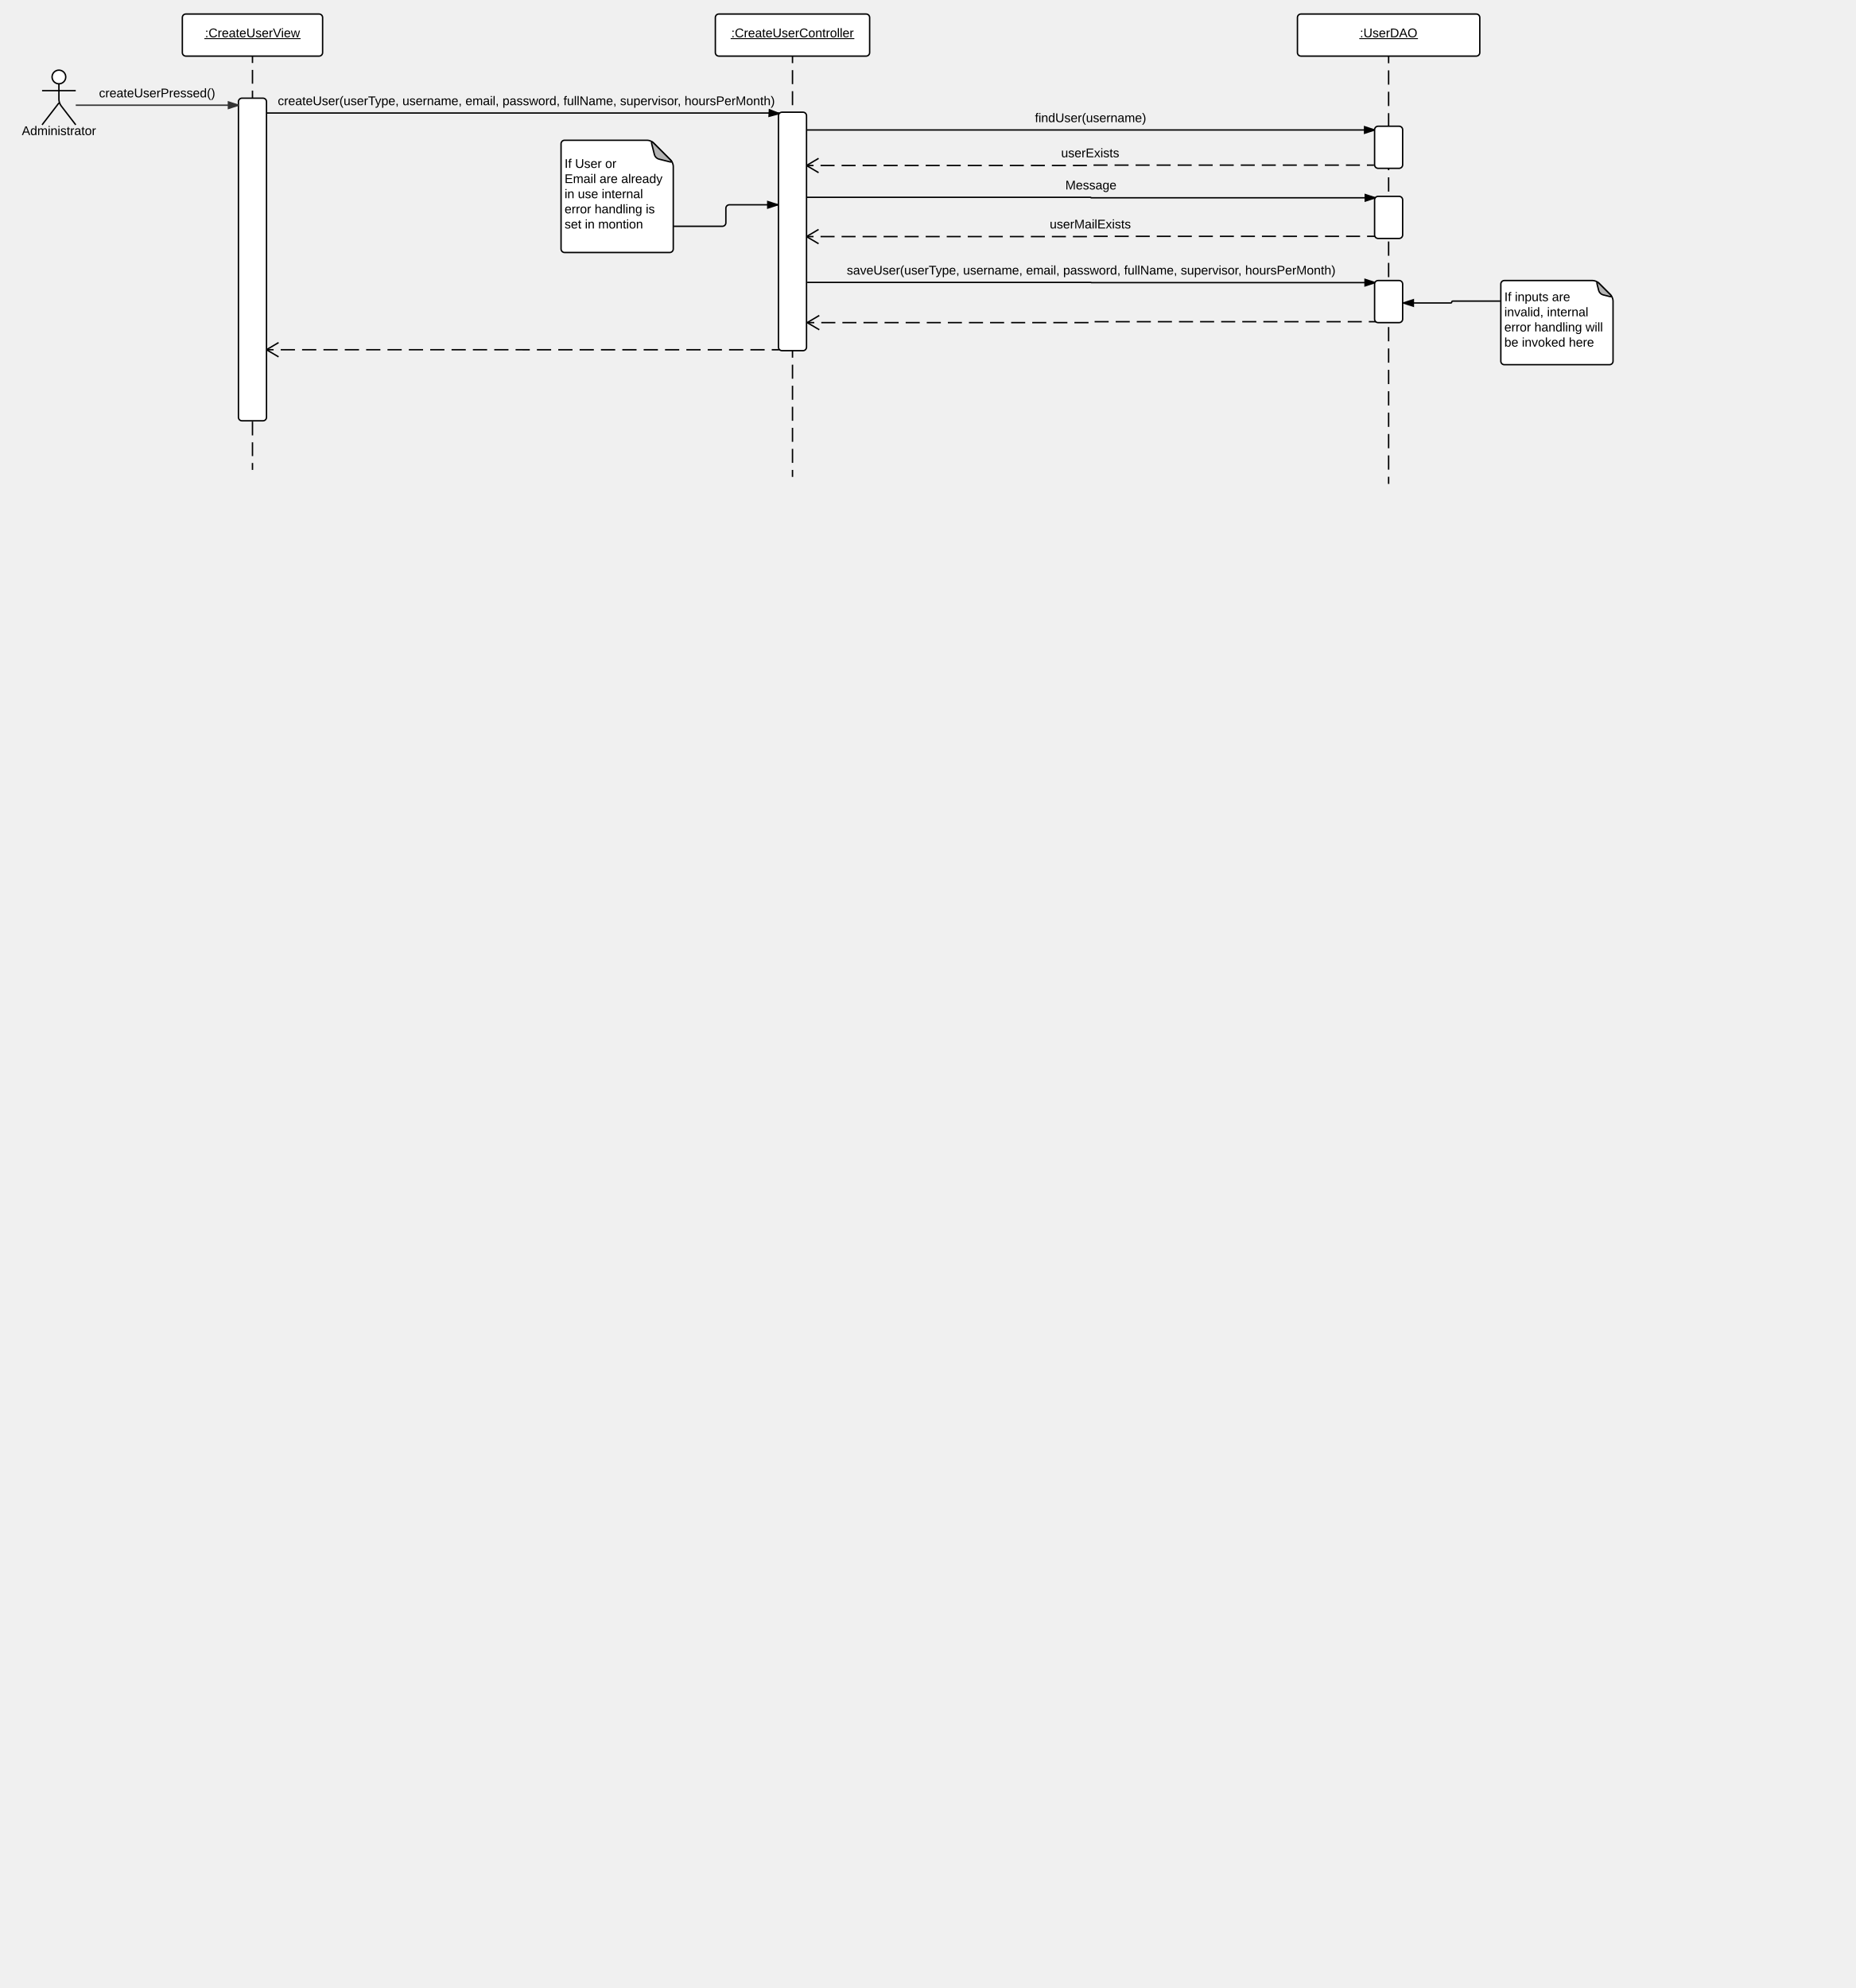
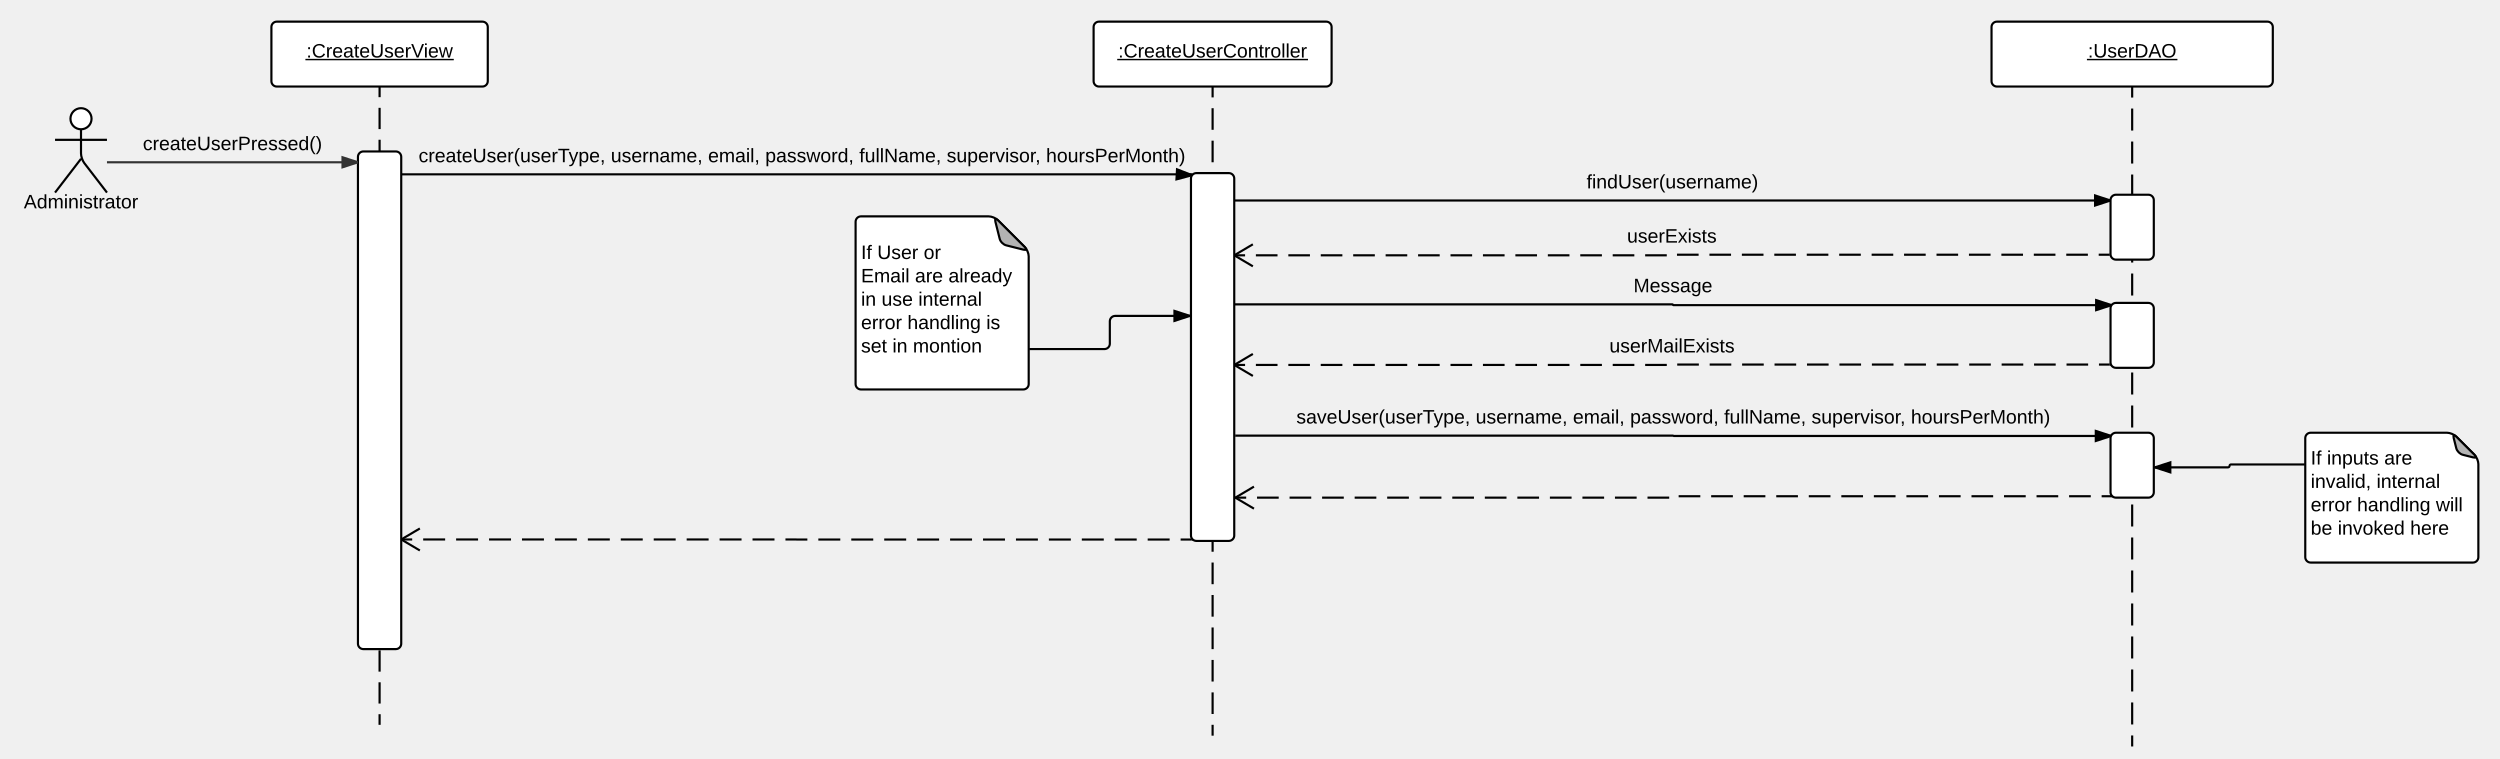
- <svg xmlns="http://www.w3.org/2000/svg" xmlns:xlink="http://www.w3.org/1999/xlink" width="2646.4" height="2834.65">
-   <g transform="translate(0 0)">
+ <svg xmlns="http://www.w3.org/2000/svg" xmlns:xlink="http://www.w3.org/1999/xlink" width="2310.88" height="701">
+   <g transform="translate(-9.125 0)">
    <path d="M1980 80v610" fill="none" />
    <path d="M1980 80v10.17m0 10.16v20.34m0 10.16v20.34m0 10.16v20.34m0 10.16v20.34m0 10.16v20.34m0 10.16v20.34m0 10.16v20.34m0 10.16v20.34m0 10.16v20.34m0 10.16v20.34m0 10.16v20.34m0 10.16v20.34m0 10.16v20.34m0 10.16v20.34m0 10.16v20.34m0 10.16v20.34m0 10.16v20.34m0 10.16v20.34m0 10.16v20.34m0 10.16V690" stroke="#000" stroke-width="2" fill="none" />
    <path d="M260 25c0-2.76 2.24-5 5-5h190c2.76 0 5 2.24 5 5v50c0 2.76-2.24 5-5 5H265c-2.76 0-5-2.24-5-5z" stroke="#000" stroke-width="2" fill="#fff" />
    <use xlink:href="#a" transform="matrix(1,0,0,1,260,20) translate(32.33 33.15)" />
    <path d="M93.75 109.75c0 5.38-4.37 9.75-9.75 9.75s-9.75-4.37-9.75-9.75S78.62 100 84 100s9.75 4.37 9.75 9.75z" stroke="#000" stroke-width="2" fill="#fff" />
    <path d="M60 105c0-2.76 2.24-5 5-5h38c2.76 0 5 2.24 5 5v68c0 2.76-2.24 5-5 5H65c-2.76 0-5-2.24-5-5z" fill="none" />
    <path d="M84 119.5v22.3c0 2.76 1.36 6.77 3.05 8.96L108 178m-24-31.2L60 178m0-48.75h48" stroke="#000" stroke-width="2" fill="none" />
    <use xlink:href="#b" transform="matrix(1,0,0,1,-20,178) translate(51.125 14.6)" />
    <path d="M360 80v590" fill="none" />
    <path d="M360 80v9.83m0 9.84v19.66m0 9.84v19.66m0 9.84v19.66m0 9.84v19.66m0 9.84v19.66m0 9.84v19.66m0 9.84v19.66m0 9.84v19.66m0 9.84v19.66m0 9.84v19.66m0 9.84v19.66m0 9.84v19.66m0 9.84v19.66m0 9.84v19.66m0 9.84v19.66m0 9.84v19.66m0 9.84v19.66m0 9.84v19.66m0 9.84v19.66m0 9.84V670" stroke="#000" stroke-width="2" fill="none" />
    <path d="M340 145c0-2.76 2.24-5 5-5h30c2.76 0 5 2.24 5 5v450c0 2.76-2.24 5-5 5h-30c-2.76 0-5-2.24-5-5zM1850 25c0-2.76 2.24-5 5-5h250c2.76 0 5 2.24 5 5v50c0 2.76-2.24 5-5 5h-250c-2.76 0-5-2.24-5-5z" stroke="#000" stroke-width="2" fill="#fff" />
    <use xlink:href="#c" transform="matrix(1,0,0,1,1850,20) translate(89.08 33.15)" />
    <path d="M108 150h232" stroke="#333" stroke-width="2" fill="none" />
    <path d="M340 150l-14.27 4.64v-9.28z" fill="#333" />
    <path d="M340 148.95v2.1L324.73 156v-12zm-13.27 4.3l10.03-3.25-10.03-3.26z" fill="#333" />
    <use xlink:href="#d" transform="matrix(1,0,0,1,141.15,124.4) translate(0 14.4)" />
    <path d="M1020 25c0-2.76 2.24-5 5-5h210c2.76 0 5 2.24 5 5v50c0 2.76-2.24 5-5 5h-210c-2.76 0-5-2.24-5-5z" stroke="#000" stroke-width="2" fill="#fff" />
    <use xlink:href="#e" transform="matrix(1,0,0,1,1020,20) translate(22.73 33.15)" />
    <path d="M1130 80v600" fill="none" />
    <path d="M1130 80v10m0 10v20m0 10v20m0 10v20m0 10v20m0 10v20m0 10v20m0 10v20m0 10v20m0 10v20m0 10v20m0 10v20m0 10v20m0 10v20m0 10v20m0 10v20m0 10v20m0 10v20m0 10v20m0 10v20m0 10v10M380 161.15h730.7c.2 0 .4.18.4.4v.4" stroke="#000" stroke-width="2" fill="none" />
    <path d="M1111.1 161.95l-14.5 3.82.5-9.25z" />
    <path d="M1112.05 161.25l-1.1.8-.33 1.06-15.1 4 .67-12.02zm-14.4 3.2l10.2-2.68-9.82-3.82z" />
    <use xlink:href="#f" transform="matrix(1,0,0,1,396.0259,135.5459) translate(0 14.4)" />
    <use xlink:href="#g" transform="matrix(1,0,0,1,396.0259,135.5459) translate(177.7 14.4)" />
    <use xlink:href="#h" transform="matrix(1,0,0,1,396.0259,135.5459) translate(267.6 14.4)" />
    <use xlink:href="#i" transform="matrix(1,0,0,1,396.0259,135.5459) translate(320.45 14.4)" />
    <use xlink:href="#j" transform="matrix(1,0,0,1,396.0259,135.5459) translate(407.35 14.4)" />
    <use xlink:href="#k" transform="matrix(1,0,0,1,396.0259,135.5459) translate(488.15 14.4)" />
    <use xlink:href="#l" transform="matrix(1,0,0,1,396.0259,135.5459) translate(580 14.4)" />
    <path d="M1110 165c0-2.76 2.24-5 5-5h30c2.76 0 5 2.24 5 5v330c0 2.76-2.24 5-5 5h-30c-2.76 0-5-2.24-5-5z" stroke="#000" stroke-width="2" fill="#fff" />
    <path d="M1150 185.33h810" stroke="#000" stroke-width="2" fill="none" />
    <path d="M1960 185.33l-14.27 4.64v-9.27z" />
    <path d="M1960.2 184.35l-.2.65v1.38l-15.27 4.97v-12.03zm-13.47 4.24l10.03-3.27-10.03-3.26z" />
    <use xlink:href="#m" transform="matrix(1,0,0,1,1475.675,159.7333) translate(0 14.4)" />
    <path d="M1960 185c0-2.76 2.24-5 5-5h30c2.76 0 5 2.24 5 5v50c0 2.76-2.24 5-5 5h-30c-2.76 0-5-2.24-5-5z" stroke="#000" stroke-width="2" fill="#fff" />
    <path d="M1959.06 235.45H1554.8c-.15 0-.27.13-.27.28 0 .15-.12.27-.27.27H1150" fill="none" />
    <path d="M1959.06 235.45h-10m-10 0h-19.98m-10 0h-20m-9.98 0h-20m-10 0h-19.98m-10 0h-19.98m-10 0h-20m-9.98 0h-20m-10 0h-19.98m-10 0h-19.98m-10 0h-20m-9.98 0h-20m-10 0h-19.98m-10 0h-20m-9.43.55h-19.98m-10 0h-20m-9.98 0h-20m-10 0h-19.98m-10 0h-20m-9.98 0h-20m-10 0h-19.98m-10 0h-19.98m-10 0h-20m-9.98 0h-20m-10 0h-19.98m-10 0H1200m-10 0h-20m-9.98 0h-10" stroke="#000" stroke-width="2" fill="none" />
    <path d="M1960 235l.23 1.45h-1.17v-2h.94zM1167.72 226.68l-15.76 9.32 15.76 9.32-1 1.72-16.72-9.88v-2.32l16.7-9.88z" />
    <use xlink:href="#n" transform="matrix(1,0,0,1,1513.063,209.8547) translate(0 14.4)" />
    <path d="M1150 281.33h405.13c.2 0 .35.16.35.36 0 .2.16.35.36.35h405.12" stroke="#000" stroke-width="2" fill="none" />
    <path d="M1960.96 282.05l-14.26 4.63v-9.27z" />
    <path d="M1961.96 281.32l-1 .73-.38 1.17-14.88 4.84v-12.02zm-14.26 4l10.03-3.27-10.03-3.26z" />
    <use xlink:href="#o" transform="matrix(1,0,0,1,1519.032,255.7367) translate(0 14.4)" />
    <path d="M1960 285c0-2.76 2.24-5 5-5h30c2.76 0 5 2.24 5 5v50c0 2.76-2.24 5-5 5h-30c-2.76 0-5-2.24-5-5z" stroke="#000" stroke-width="2" fill="#fff" />
    <path d="M1959.3 336.98h-404.47c-.1 0-.18.08-.18.17 0 .1-.08.18-.18.18H1150" fill="none" />
    <path d="M1959.3 336.98h-10m-10 0h-19.98m-10 0h-20m-9.98 0h-20m-10 0h-19.98m-10 0h-20m-9.98 0h-20m-10 0h-19.98m-10 0h-20m-10 0h-19.98m-10 0h-20m-9.98 0h-20m-10 0h-19.98m-10 0h-20m-9.63.35h-20m-9.98 0h-20m-10 0h-19.98m-10 0h-20m-10 0h-19.98m-10 0h-20m-10 0h-19.98m-10 0h-20m-10 0h-19.98m-10 0h-20m-9.98 0h-20m-10 0H1200m-10 0h-20m-9.98 0h-10" stroke="#000" stroke-width="2" fill="none" />
    <path d="M1960.25 336.58l1.02 1.4h-1.96v-2h.86zM1167.72 328l-15.76 9.33 15.76 9.32-1 1.72-16.72-9.87v-2.33l16.7-9.88z" />
    <use xlink:href="#p" transform="matrix(1,0,0,1,1496.77,311.3771) translate(0 14.4)" />
    <path d="M800 205c0-2.76 2.24-5 5-5h118c2.76 0 6.58 1.58 8.54 3.54l24.92 24.92c1.96 1.96 3.54 5.78 3.54 8.54v118c0 2.76-2.24 5-5 5H805c-2.76 0-5-2.24-5-5z" stroke="#000" stroke-width="2" fill="#fff" />
    <path d="M929.2 204.85c-.66-2.68.38-3.27 2.34-1.3l24.92 24.9c1.96 1.97 1.37 3-1.3 2.34l-15.9-4c-2.7-.66-5.4-3.37-6.07-6.05z" stroke="#000" stroke-width="2" fill="#b3b3b3" />
    <use xlink:href="#q" transform="matrix(1,0,0,1,800,200) translate(5.01 39.4)" />
    <use xlink:href="#r" transform="matrix(1,0,0,1,800,200) translate(20.01 39.4)" />
    <use xlink:href="#s" transform="matrix(1,0,0,1,800,200) translate(62.91 39.4)" />
    <use xlink:href="#t" transform="matrix(1,0,0,1,800,200) translate(5.01 61)" />
    <use xlink:href="#u" transform="matrix(1,0,0,1,800,200) translate(54.86 61)" />
    <use xlink:href="#v" transform="matrix(1,0,0,1,800,200) translate(85.81 61)" />
    <use xlink:href="#w" transform="matrix(1,0,0,1,800,200) translate(5.01 82.6)" />
    <use xlink:href="#x" transform="matrix(1,0,0,1,800,200) translate(23.96 82.6)" />
    <use xlink:href="#y" transform="matrix(1,0,0,1,800,200) translate(57.96 82.6)" />
    <use xlink:href="#z" transform="matrix(1,0,0,1,800,200) translate(5.01 104.2)" />
    <use xlink:href="#A" transform="matrix(1,0,0,1,800,200) translate(47.86 104.2)" />
    <use xlink:href="#B" transform="matrix(1,0,0,1,800,200) translate(120.76 104.2)" />
    <use xlink:href="#C" transform="matrix(1,0,0,1,800,200) translate(5.01 125.8)" />
    <use xlink:href="#w" transform="matrix(1,0,0,1,800,200) translate(34.01 125.8)" />
    <use xlink:href="#D" transform="matrix(1,0,0,1,800,200) translate(52.96 125.8)" />
    <path d="M961 322.67h69c2.76 0 5-2.24 5-5V297c0-2.76 2.24-5 5-5h69" stroke="#000" stroke-width="2" fill="none" />
    <path d="M961 323.67h-1v-2h1zM1109 292l-14.27 4.64v-9.28z" />
    <path d="M1110 291.27v1.46l-16.27 5.28v-12zm-14.27 4l10.03-3.27-10.03-3.26z" />
    <path d="M1151 402.67h404.68c.08 0 .15.07.15.15 0 .1.07.16.16.16h404.66" stroke="#000" stroke-width="2" fill="none" />
    <path d="M1151 403.67h-1v-2h1zM1960.66 402.98l-14.27 4.63v-9.26z" />
    <path d="M1961 402.03l-.04.02-.68 2.1-14.9 4.84v-12.03zm-13.6 4.2l10.02-3.25-10.03-3.26z" />
    <g>
      <use xlink:href="#E" transform="matrix(1,0,0,1,1207.407,377.0667) translate(0 14.4)" />
      <use xlink:href="#g" transform="matrix(1,0,0,1,1207.407,377.0667) translate(165.75 14.4)" />
      <use xlink:href="#h" transform="matrix(1,0,0,1,1207.407,377.0667) translate(255.65 14.4)" />
      <use xlink:href="#i" transform="matrix(1,0,0,1,1207.407,377.0667) translate(308.5 14.4)" />
      <use xlink:href="#j" transform="matrix(1,0,0,1,1207.407,377.0667) translate(395.4 14.4)" />
      <use xlink:href="#k" transform="matrix(1,0,0,1,1207.407,377.0667) translate(476.2 14.4)" />
      <use xlink:href="#l" transform="matrix(1,0,0,1,1207.407,377.0667) translate(568.05 14.4)" />
    </g>
    <path d="M1960 405c0-2.76 2.24-5 5-5h30c2.76 0 5 2.24 5 5v50c0 2.76-2.24 5-5 5h-30c-2.76 0-5-2.24-5-5z" stroke="#000" stroke-width="2" fill="#fff" />
    <path d="M1961.8 458.7h-404.75c-.36 0-.65.28-.65.64 0 .37-.3.66-.66.66H1151" fill="none" />
    <path d="M1961.8 458.7h-10.03m-10.03 0h-20.05m-10.04 0h-20.05m-10 0h-20.07m-10.02 0h-20.04m-10.03 0h-20.05m-10.03 0h-20.05m-10.02 0h-20.06m-10.02 0h-20.05m-10.03 0h-20.05m-10.03 0H1651m-10.04 0h-20.05m-10 0h-20.07m-10.02 0h-20.04m-8.72 1.3H1532m-10.04 0h-20.05m-10.02 0h-20.05m-10.02 0h-20.05m-10.02 0h-20.05m-10.03 0h-20.05m-10.03 0h-20.05m-10.03 0h-20.06m-10.02 0h-20.06m-10.02 0h-20.05m-10.04 0h-20.05m-10.02 0h-20.05m-10.03 0h-20.05m-10.02 0H1151" stroke="#000" stroke-width="2" fill="none" />
    <path d="M1962.05 459.04l2 .65h-2.26v-1zM1168.72 450.68l-15.76 9.32 15.76 9.32-1 1.72-17.72-10.47v-1.14l17.7-10.47z" />
    <path d="M1110.58 498.72H745.32c-.02 0-.03 0-.03-.03 0-.02-.02-.03-.04-.03H380" fill="none" />
    <path d="M1110.58 498.72h-10.15m-10.15 0h-20.3m-10.14 0h-20.3m-10.14 0h-20.3m-10.15 0h-20.3m-10.14 0h-20.28m-10.15 0h-20.3m-10.14 0h-20.3m-10.15 0h-20.3m-10.14 0h-20.3m-10.14 0H796m-10.15 0h-20.3m-10.14 0h-10.08c-.02 0-.03 0-.03-.03 0-.02-.02-.03-.04-.03h-10.1m-10.14 0h-20.3m-10.14 0h-20.3m-10.14 0h-20.3m-10.15 0h-20.3m-10.15 0h-20.3m-10.14 0h-20.3m-10.14 0h-20.3m-10.14 0h-20.3m-10.14 0h-20.3m-10.15 0h-20.3m-10.14 0h-20.3m-10.15 0H380" stroke="#000" stroke-width="2" fill="none" />
    <path d="M1112.05 499.04l1.53.5v.18h-3v-2h.5zM397.72 489.35l-15.76 9.32 15.76 9.32-1 1.7-16.72-9.87v-2.33l16.7-9.87z" />
    <path d="M2140 405c0-2.76 2.24-5 5-5h126c2.76 0 6.58 1.58 8.54 3.54l16.92 16.92c1.96 1.96 3.54 5.78 3.54 8.54v86c0 2.76-2.24 5-5 5h-150c-2.76 0-5-2.24-5-5z" stroke="#000" stroke-width="2" fill="#fff" />
    <path d="M2277.2 404.85c-.66-2.68.38-3.27 2.34-1.3l16.92 16.9c1.96 1.97 1.37 3-1.3 2.34l-9.5-2.4c-2.7-.66-5.4-3.37-6.07-6.05z" stroke="#000" stroke-width="2" fill="#b3b3b3" />
    <g>
      <use xlink:href="#q" transform="matrix(1,0,0,1,2140,400) translate(5.01 29.4)" />
      <use xlink:href="#F" transform="matrix(1,0,0,1,2140,400) translate(20.01 29.4)" />
      <use xlink:href="#G" transform="matrix(1,0,0,1,2140,400) translate(72.96 29.4)" />
      <use xlink:href="#H" transform="matrix(1,0,0,1,2140,400) translate(5.01 51)" />
      <use xlink:href="#y" transform="matrix(1,0,0,1,2140,400) translate(65.86 51)" />
      <use xlink:href="#z" transform="matrix(1,0,0,1,2140,400) translate(5.01 72.6)" />
      <use xlink:href="#A" transform="matrix(1,0,0,1,2140,400) translate(47.86 72.6)" />
      <use xlink:href="#I" transform="matrix(1,0,0,1,2140,400) translate(120.76 72.6)" />
      <use xlink:href="#J" transform="matrix(1,0,0,1,2140,400) translate(5.01 94.2)" />
      <use xlink:href="#K" transform="matrix(1,0,0,1,2140,400) translate(30.01 94.2)" />
      <use xlink:href="#L" transform="matrix(1,0,0,1,2140,400) translate(96.96 94.2)" />
    </g>
    <path d="M2139 429.33h-67.67c-.73 0-1.33.6-1.33 1.34 0 .73-.6 1.33-1.33 1.33H2001" stroke="#000" stroke-width="2" fill="none" />
    <path d="M2140 430.33h-1v-2h1zM2015.27 436.64L2001 432l14.27-4.64z" />
    <path d="M2016.27 438l-16.27-5.27v-1.46l16.27-5.28zm-12.03-6l10.03 3.26v-6.52z" />
    <defs>
      <path d="M33-154v-36h34v36H33zM33 0v-36h34V0H33" id="M" />
      <path d="M212-179c-10-28-35-45-73-45-59 0-87 40-87 99 0 60 29 101 89 101 43 0 62-24 78-52l27 14C228-24 195 4 139 4 59 4 22-46 18-125c-6-104 99-153 187-111 19 9 31 26 39 46" id="N" />
      <path d="M114-163C36-179 61-72 57 0H25l-1-190h30c1 12-1 29 2 39 6-27 23-49 58-41v29" id="O" />
      <path d="M100-194c63 0 86 42 84 106H49c0 40 14 67 53 68 26 1 43-12 49-29l28 8c-11 28-37 45-77 45C44 4 14-33 15-96c1-61 26-98 85-98zm52 81c6-60-76-77-97-28-3 7-6 17-6 28h103" id="P" />
      <path d="M141-36C126-15 110 5 73 4 37 3 15-17 15-53c-1-64 63-63 125-63 3-35-9-54-41-54-24 1-41 7-42 31l-33-3c5-37 33-52 76-52 45 0 72 20 72 64v82c-1 20 7 32 28 27v20c-31 9-61-2-59-35zM48-53c0 20 12 33 32 33 41-3 63-29 60-74-43 2-92-5-92 41" id="Q" />
      <path d="M59-47c-2 24 18 29 38 22v24C64 9 27 4 27-40v-127H5v-23h24l9-43h21v43h35v23H59v120" id="R" />
      <path d="M232-93c-1 65-40 97-104 97C67 4 28-28 28-90v-158h33c8 89-33 224 67 224 102 0 64-133 71-224h33v155" id="S" />
      <path d="M135-143c-3-34-86-38-87 0 15 53 115 12 119 90S17 21 10-45l28-5c4 36 97 45 98 0-10-56-113-15-118-90-4-57 82-63 122-42 12 7 21 19 24 35" id="T" />
      <path d="M137 0h-34L2-248h35l83 218 83-218h36" id="U" />
      <path d="M24-231v-30h32v30H24zM24 0v-190h32V0H24" id="V" />
      <path d="M206 0h-36l-40-164L89 0H53L-1-190h32L70-26l43-164h34l41 164 42-164h31" id="W" />
      <g id="a">
        <use transform="matrix(0.05,0,0,0.05,0,0)" xlink:href="#M" />
        <use transform="matrix(0.05,0,0,0.05,5,0)" xlink:href="#N" />
        <use transform="matrix(0.05,0,0,0.05,17.95,0)" xlink:href="#O" />
        <use transform="matrix(0.05,0,0,0.05,23.9,0)" xlink:href="#P" />
        <use transform="matrix(0.05,0,0,0.05,33.9,0)" xlink:href="#Q" />
        <use transform="matrix(0.05,0,0,0.05,43.9,0)" xlink:href="#R" />
        <use transform="matrix(0.05,0,0,0.05,48.9,0)" xlink:href="#P" />
        <use transform="matrix(0.05,0,0,0.05,58.9,0)" xlink:href="#S" />
        <use transform="matrix(0.05,0,0,0.05,71.85,0)" xlink:href="#T" />
        <use transform="matrix(0.05,0,0,0.05,80.85,0)" xlink:href="#P" />
        <use transform="matrix(0.05,0,0,0.05,90.85,0)" xlink:href="#O" />
        <use transform="matrix(0.05,0,0,0.05,96.8,0)" xlink:href="#U" />
        <use transform="matrix(0.05,0,0,0.05,108.45,0)" xlink:href="#V" />
        <use transform="matrix(0.05,0,0,0.05,112.4,0)" xlink:href="#P" />
        <use transform="matrix(0.05,0,0,0.05,122.4,0)" xlink:href="#W" />
        <path d="M-.9 1.25h137.15v1.32H-.9z" />
      </g>
      <path d="M205 0l-28-72H64L36 0H1l101-248h38L239 0h-34zm-38-99l-47-123c-12 45-31 82-46 123h93" id="X" />
      <path d="M85-194c31 0 48 13 60 33l-1-100h32l1 261h-30c-2-10 0-23-3-31C134-8 116 4 85 4 32 4 16-35 15-94c0-66 23-100 70-100zm9 24c-40 0-46 34-46 75 0 40 6 74 45 74 42 0 51-32 51-76 0-42-9-74-50-73" id="Y" />
      <path d="M210-169c-67 3-38 105-44 169h-31v-121c0-29-5-50-35-48C34-165 62-65 56 0H25l-1-190h30c1 10-1 24 2 32 10-44 99-50 107 0 11-21 27-35 58-36 85-2 47 119 55 194h-31v-121c0-29-5-49-35-48" id="Z" />
      <path d="M117-194c89-4 53 116 60 194h-32v-121c0-31-8-49-39-48C34-167 62-67 57 0H25l-1-190h30c1 10-1 24 2 32 11-22 29-35 61-36" id="aa" />
      <path d="M100-194c62-1 85 37 85 99 1 63-27 99-86 99S16-35 15-95c0-66 28-99 85-99zM99-20c44 1 53-31 53-75 0-43-8-75-51-75s-53 32-53 75 10 74 51 75" id="ab" />
      <g id="b">
        <use transform="matrix(0.05,0,0,0.05,0,0)" xlink:href="#X" />
        <use transform="matrix(0.05,0,0,0.05,12,0)" xlink:href="#Y" />
        <use transform="matrix(0.05,0,0,0.05,22,0)" xlink:href="#Z" />
        <use transform="matrix(0.05,0,0,0.05,36.95,0)" xlink:href="#V" />
        <use transform="matrix(0.05,0,0,0.05,40.9,0)" xlink:href="#aa" />
        <use transform="matrix(0.05,0,0,0.05,50.9,0)" xlink:href="#V" />
        <use transform="matrix(0.05,0,0,0.05,54.85,0)" xlink:href="#T" />
        <use transform="matrix(0.05,0,0,0.05,63.85,0)" xlink:href="#R" />
        <use transform="matrix(0.05,0,0,0.05,68.85,0)" xlink:href="#O" />
        <use transform="matrix(0.05,0,0,0.05,74.8,0)" xlink:href="#Q" />
        <use transform="matrix(0.05,0,0,0.05,84.8,0)" xlink:href="#R" />
        <use transform="matrix(0.05,0,0,0.05,89.8,0)" xlink:href="#ab" />
        <use transform="matrix(0.05,0,0,0.05,99.8,0)" xlink:href="#O" />
      </g>
      <path d="M30-248c118-7 216 8 213 122C240-48 200 0 122 0H30v-248zM63-27c89 8 146-16 146-99s-60-101-146-95v194" id="ac" />
      <path d="M140-251c81 0 123 46 123 126C263-46 219 4 140 4 59 4 17-45 17-125s42-126 123-126zm0 227c63 0 89-41 89-101s-29-99-89-99c-61 0-89 39-89 99S79-25 140-24" id="ad" />
      <g id="c">
        <use transform="matrix(0.05,0,0,0.05,0,0)" xlink:href="#M" />
        <use transform="matrix(0.05,0,0,0.05,5,0)" xlink:href="#S" />
        <use transform="matrix(0.05,0,0,0.05,17.95,0)" xlink:href="#T" />
        <use transform="matrix(0.05,0,0,0.05,26.95,0)" xlink:href="#P" />
        <use transform="matrix(0.05,0,0,0.05,36.95,0)" xlink:href="#O" />
        <use transform="matrix(0.05,0,0,0.05,42.9,0)" xlink:href="#ac" />
        <use transform="matrix(0.05,0,0,0.05,55.85,0)" xlink:href="#X" />
        <use transform="matrix(0.05,0,0,0.05,67.85,0)" xlink:href="#ad" />
        <path d="M-.9 1.25h83.65v1.32H-.9z" />
      </g>
      <path d="M96-169c-40 0-48 33-48 73s9 75 48 75c24 0 41-14 43-38l32 2c-6 37-31 61-74 61-59 0-76-41-82-99-10-93 101-131 147-64 4 7 5 14 7 22l-32 3c-4-21-16-35-41-35" id="ae" />
      <path d="M30-248c87 1 191-15 191 75 0 78-77 80-158 76V0H30v-248zm33 125c57 0 124 11 124-50 0-59-68-47-124-48v98" id="af" />
      <path d="M87 75C49 33 22-17 22-94c0-76 28-126 65-167h31c-38 41-64 92-64 168S80 34 118 75H87" id="ag" />
      <path d="M33-261c38 41 65 92 65 168S71 34 33 75H2C39 34 66-17 66-93S39-220 2-261h31" id="ah" />
      <g id="d">
        <use transform="matrix(0.05,0,0,0.05,0,0)" xlink:href="#ae" />
        <use transform="matrix(0.05,0,0,0.05,9,0)" xlink:href="#O" />
        <use transform="matrix(0.05,0,0,0.05,14.95,0)" xlink:href="#P" />
        <use transform="matrix(0.05,0,0,0.05,24.95,0)" xlink:href="#Q" />
        <use transform="matrix(0.05,0,0,0.05,34.95,0)" xlink:href="#R" />
        <use transform="matrix(0.05,0,0,0.05,39.95,0)" xlink:href="#P" />
        <use transform="matrix(0.05,0,0,0.05,49.95,0)" xlink:href="#S" />
        <use transform="matrix(0.05,0,0,0.05,62.9,0)" xlink:href="#T" />
        <use transform="matrix(0.05,0,0,0.05,71.9,0)" xlink:href="#P" />
        <use transform="matrix(0.05,0,0,0.05,81.9,0)" xlink:href="#O" />
        <use transform="matrix(0.05,0,0,0.05,87.85,0)" xlink:href="#af" />
        <use transform="matrix(0.05,0,0,0.05,99.85,0)" xlink:href="#O" />
        <use transform="matrix(0.05,0,0,0.05,105.8,0)" xlink:href="#P" />
        <use transform="matrix(0.05,0,0,0.05,115.8,0)" xlink:href="#T" />
        <use transform="matrix(0.05,0,0,0.05,124.8,0)" xlink:href="#T" />
        <use transform="matrix(0.05,0,0,0.05,133.8,0)" xlink:href="#P" />
        <use transform="matrix(0.05,0,0,0.05,143.8,0)" xlink:href="#Y" />
        <use transform="matrix(0.05,0,0,0.05,153.8,0)" xlink:href="#ag" />
        <use transform="matrix(0.05,0,0,0.05,159.75,0)" xlink:href="#ah" />
      </g>
      <path d="M24 0v-261h32V0H24" id="ai" />
      <g id="e">
        <use transform="matrix(0.05,0,0,0.05,0,0)" xlink:href="#M" />
        <use transform="matrix(0.05,0,0,0.05,5,0)" xlink:href="#N" />
        <use transform="matrix(0.05,0,0,0.05,17.95,0)" xlink:href="#O" />
        <use transform="matrix(0.05,0,0,0.05,23.9,0)" xlink:href="#P" />
        <use transform="matrix(0.05,0,0,0.05,33.9,0)" xlink:href="#Q" />
        <use transform="matrix(0.05,0,0,0.05,43.9,0)" xlink:href="#R" />
        <use transform="matrix(0.05,0,0,0.05,48.9,0)" xlink:href="#P" />
        <use transform="matrix(0.05,0,0,0.05,58.9,0)" xlink:href="#S" />
        <use transform="matrix(0.05,0,0,0.05,71.85,0)" xlink:href="#T" />
        <use transform="matrix(0.05,0,0,0.05,80.85,0)" xlink:href="#P" />
        <use transform="matrix(0.05,0,0,0.05,90.85,0)" xlink:href="#O" />
        <use transform="matrix(0.05,0,0,0.05,96.8,0)" xlink:href="#N" />
        <use transform="matrix(0.05,0,0,0.05,109.75,0)" xlink:href="#ab" />
        <use transform="matrix(0.05,0,0,0.05,119.75,0)" xlink:href="#aa" />
        <use transform="matrix(0.05,0,0,0.05,129.75,0)" xlink:href="#R" />
        <use transform="matrix(0.05,0,0,0.05,134.75,0)" xlink:href="#O" />
        <use transform="matrix(0.05,0,0,0.05,140.7,0)" xlink:href="#ab" />
        <use transform="matrix(0.05,0,0,0.05,150.7,0)" xlink:href="#ai" />
        <use transform="matrix(0.05,0,0,0.05,154.65,0)" xlink:href="#ai" />
        <use transform="matrix(0.05,0,0,0.05,158.6,0)" xlink:href="#P" />
        <use transform="matrix(0.05,0,0,0.05,168.6,0)" xlink:href="#O" />
        <path d="M-.9 1.25h176.35v1.32H-.9z" />
      </g>
      <path d="M84 4C-5 8 30-112 23-190h32v120c0 31 7 50 39 49 72-2 45-101 50-169h31l1 190h-30c-1-10 1-25-2-33-11 22-28 36-60 37" id="aj" />
      <path d="M127-220V0H93v-220H8v-28h204v28h-85" id="ak" />
      <path d="M179-190L93 31C79 59 56 82 12 73V49c39 6 53-20 64-50L1-190h34L92-34l54-156h33" id="al" />
      <path d="M115-194c55 1 70 41 70 98S169 2 115 4C84 4 66-9 55-30l1 105H24l-1-265h31l2 30c10-21 28-34 59-34zm-8 174c40 0 45-34 45-75s-6-73-45-74c-42 0-51 32-51 76 0 43 10 73 51 73" id="am" />
      <path d="M68-38c1 34 0 65-14 84H32c9-13 17-26 17-46H33v-38h35" id="an" />
      <g id="f">
        <use transform="matrix(0.05,0,0,0.05,0,0)" xlink:href="#ae" />
        <use transform="matrix(0.05,0,0,0.05,9,0)" xlink:href="#O" />
        <use transform="matrix(0.05,0,0,0.05,14.95,0)" xlink:href="#P" />
        <use transform="matrix(0.05,0,0,0.05,24.95,0)" xlink:href="#Q" />
        <use transform="matrix(0.05,0,0,0.05,34.95,0)" xlink:href="#R" />
        <use transform="matrix(0.05,0,0,0.05,39.95,0)" xlink:href="#P" />
        <use transform="matrix(0.05,0,0,0.05,49.95,0)" xlink:href="#S" />
        <use transform="matrix(0.05,0,0,0.05,62.9,0)" xlink:href="#T" />
        <use transform="matrix(0.05,0,0,0.05,71.9,0)" xlink:href="#P" />
        <use transform="matrix(0.05,0,0,0.05,81.9,0)" xlink:href="#O" />
        <use transform="matrix(0.05,0,0,0.05,87.85,0)" xlink:href="#ag" />
        <use transform="matrix(0.05,0,0,0.05,93.8,0)" xlink:href="#aj" />
        <use transform="matrix(0.05,0,0,0.05,103.8,0)" xlink:href="#T" />
        <use transform="matrix(0.05,0,0,0.05,112.8,0)" xlink:href="#P" />
        <use transform="matrix(0.05,0,0,0.05,122.8,0)" xlink:href="#O" />
        <use transform="matrix(0.05,0,0,0.05,128.75,0)" xlink:href="#ak" />
        <use transform="matrix(0.05,0,0,0.05,138.7,0)" xlink:href="#al" />
        <use transform="matrix(0.05,0,0,0.05,147.7,0)" xlink:href="#am" />
        <use transform="matrix(0.05,0,0,0.05,157.7,0)" xlink:href="#P" />
        <use transform="matrix(0.05,0,0,0.05,167.7,0)" xlink:href="#an" />
      </g>
      <g id="g">
        <use transform="matrix(0.05,0,0,0.05,0,0)" xlink:href="#aj" />
        <use transform="matrix(0.05,0,0,0.05,10,0)" xlink:href="#T" />
        <use transform="matrix(0.05,0,0,0.05,19,0)" xlink:href="#P" />
        <use transform="matrix(0.05,0,0,0.05,29,0)" xlink:href="#O" />
        <use transform="matrix(0.05,0,0,0.05,34.95,0)" xlink:href="#aa" />
        <use transform="matrix(0.05,0,0,0.05,44.95,0)" xlink:href="#Q" />
        <use transform="matrix(0.05,0,0,0.05,54.95,0)" xlink:href="#Z" />
        <use transform="matrix(0.05,0,0,0.05,69.9,0)" xlink:href="#P" />
        <use transform="matrix(0.05,0,0,0.05,79.9,0)" xlink:href="#an" />
      </g>
      <g id="h">
        <use transform="matrix(0.05,0,0,0.05,0,0)" xlink:href="#P" />
        <use transform="matrix(0.05,0,0,0.05,10,0)" xlink:href="#Z" />
        <use transform="matrix(0.05,0,0,0.05,24.95,0)" xlink:href="#Q" />
        <use transform="matrix(0.05,0,0,0.05,34.95,0)" xlink:href="#V" />
        <use transform="matrix(0.05,0,0,0.05,38.9,0)" xlink:href="#ai" />
        <use transform="matrix(0.05,0,0,0.05,42.85,0)" xlink:href="#an" />
      </g>
      <g id="i">
        <use transform="matrix(0.05,0,0,0.05,0,0)" xlink:href="#am" />
        <use transform="matrix(0.05,0,0,0.05,10,0)" xlink:href="#Q" />
        <use transform="matrix(0.05,0,0,0.05,20,0)" xlink:href="#T" />
        <use transform="matrix(0.05,0,0,0.05,29,0)" xlink:href="#T" />
        <use transform="matrix(0.05,0,0,0.05,38,0)" xlink:href="#W" />
        <use transform="matrix(0.05,0,0,0.05,50.95,0)" xlink:href="#ab" />
        <use transform="matrix(0.05,0,0,0.05,60.95,0)" xlink:href="#O" />
        <use transform="matrix(0.05,0,0,0.05,66.9,0)" xlink:href="#Y" />
        <use transform="matrix(0.05,0,0,0.05,76.9,0)" xlink:href="#an" />
      </g>
      <path d="M101-234c-31-9-42 10-38 44h38v23H63V0H32v-167H5v-23h27c-7-52 17-82 69-68v24" id="ao" />
      <path d="M190 0L58-211 59 0H30v-248h39L202-35l-2-213h31V0h-41" id="ap" />
      <g id="j">
        <use transform="matrix(0.05,0,0,0.05,0,0)" xlink:href="#ao" />
        <use transform="matrix(0.05,0,0,0.05,5,0)" xlink:href="#aj" />
        <use transform="matrix(0.05,0,0,0.05,15,0)" xlink:href="#ai" />
        <use transform="matrix(0.05,0,0,0.05,18.95,0)" xlink:href="#ai" />
        <use transform="matrix(0.05,0,0,0.05,22.9,0)" xlink:href="#ap" />
        <use transform="matrix(0.05,0,0,0.05,35.85,0)" xlink:href="#Q" />
        <use transform="matrix(0.05,0,0,0.05,45.85,0)" xlink:href="#Z" />
        <use transform="matrix(0.05,0,0,0.05,60.8,0)" xlink:href="#P" />
        <use transform="matrix(0.05,0,0,0.05,70.8,0)" xlink:href="#an" />
      </g>
      <path d="M108 0H70L1-190h34L89-25l56-165h34" id="aq" />
      <g id="k">
        <use transform="matrix(0.05,0,0,0.05,0,0)" xlink:href="#T" />
        <use transform="matrix(0.05,0,0,0.05,9,0)" xlink:href="#aj" />
        <use transform="matrix(0.05,0,0,0.05,19,0)" xlink:href="#am" />
        <use transform="matrix(0.05,0,0,0.05,29,0)" xlink:href="#P" />
        <use transform="matrix(0.05,0,0,0.05,39,0)" xlink:href="#O" />
        <use transform="matrix(0.05,0,0,0.05,44.95,0)" xlink:href="#aq" />
        <use transform="matrix(0.05,0,0,0.05,53.95,0)" xlink:href="#V" />
        <use transform="matrix(0.05,0,0,0.05,57.9,0)" xlink:href="#T" />
        <use transform="matrix(0.05,0,0,0.05,66.9,0)" xlink:href="#ab" />
        <use transform="matrix(0.05,0,0,0.05,76.9,0)" xlink:href="#O" />
        <use transform="matrix(0.05,0,0,0.05,81.85,0)" xlink:href="#an" />
      </g>
      <path d="M106-169C34-169 62-67 57 0H25v-261h32l-1 103c12-21 28-36 61-36 89 0 53 116 60 194h-32v-121c2-32-8-49-39-48" id="ar" />
      <path d="M240 0l2-218c-23 76-54 145-80 218h-23L58-218 59 0H30v-248h44l77 211c21-75 51-140 76-211h43V0h-30" id="as" />
      <g id="l">
        <use transform="matrix(0.05,0,0,0.05,0,0)" xlink:href="#ar" />
        <use transform="matrix(0.05,0,0,0.05,10,0)" xlink:href="#ab" />
        <use transform="matrix(0.05,0,0,0.05,20,0)" xlink:href="#aj" />
        <use transform="matrix(0.05,0,0,0.05,30,0)" xlink:href="#O" />
        <use transform="matrix(0.05,0,0,0.05,35.95,0)" xlink:href="#T" />
        <use transform="matrix(0.05,0,0,0.05,44.95,0)" xlink:href="#af" />
        <use transform="matrix(0.05,0,0,0.05,56.95,0)" xlink:href="#P" />
        <use transform="matrix(0.05,0,0,0.05,66.95,0)" xlink:href="#O" />
        <use transform="matrix(0.05,0,0,0.05,72.9,0)" xlink:href="#as" />
        <use transform="matrix(0.05,0,0,0.05,87.85,0)" xlink:href="#ab" />
        <use transform="matrix(0.05,0,0,0.05,97.85,0)" xlink:href="#aa" />
        <use transform="matrix(0.05,0,0,0.05,107.85,0)" xlink:href="#R" />
        <use transform="matrix(0.05,0,0,0.05,112.85,0)" xlink:href="#ar" />
        <use transform="matrix(0.05,0,0,0.05,122.85,0)" xlink:href="#ah" />
      </g>
      <g id="m">
        <use transform="matrix(0.05,0,0,0.05,0,0)" xlink:href="#ao" />
        <use transform="matrix(0.05,0,0,0.05,5,0)" xlink:href="#V" />
        <use transform="matrix(0.05,0,0,0.05,8.95,0)" xlink:href="#aa" />
        <use transform="matrix(0.05,0,0,0.05,18.95,0)" xlink:href="#Y" />
        <use transform="matrix(0.05,0,0,0.05,28.95,0)" xlink:href="#S" />
        <use transform="matrix(0.05,0,0,0.05,41.9,0)" xlink:href="#T" />
        <use transform="matrix(0.05,0,0,0.05,50.9,0)" xlink:href="#P" />
        <use transform="matrix(0.05,0,0,0.05,60.9,0)" xlink:href="#O" />
        <use transform="matrix(0.05,0,0,0.05,66.85,0)" xlink:href="#ag" />
        <use transform="matrix(0.05,0,0,0.05,72.8,0)" xlink:href="#aj" />
        <use transform="matrix(0.05,0,0,0.05,82.8,0)" xlink:href="#T" />
        <use transform="matrix(0.05,0,0,0.05,91.8,0)" xlink:href="#P" />
        <use transform="matrix(0.05,0,0,0.05,101.8,0)" xlink:href="#O" />
        <use transform="matrix(0.05,0,0,0.05,107.75,0)" xlink:href="#aa" />
        <use transform="matrix(0.05,0,0,0.05,117.75,0)" xlink:href="#Q" />
        <use transform="matrix(0.05,0,0,0.05,127.75,0)" xlink:href="#Z" />
        <use transform="matrix(0.05,0,0,0.05,142.7,0)" xlink:href="#P" />
        <use transform="matrix(0.05,0,0,0.05,152.7,0)" xlink:href="#ah" />
      </g>
      <path d="M30 0v-248h187v28H63v79h144v27H63v87h162V0H30" id="at" />
      <path d="M141 0L90-78 38 0H4l68-98-65-92h35l48 74 47-74h35l-64 92 68 98h-35" id="au" />
      <g id="n">
        <use transform="matrix(0.05,0,0,0.05,0,0)" xlink:href="#aj" />
        <use transform="matrix(0.05,0,0,0.05,10,0)" xlink:href="#T" />
        <use transform="matrix(0.05,0,0,0.05,19,0)" xlink:href="#P" />
        <use transform="matrix(0.05,0,0,0.05,29,0)" xlink:href="#O" />
        <use transform="matrix(0.05,0,0,0.05,34.95,0)" xlink:href="#at" />
        <use transform="matrix(0.05,0,0,0.05,46.95,0)" xlink:href="#au" />
        <use transform="matrix(0.05,0,0,0.05,55.95,0)" xlink:href="#V" />
        <use transform="matrix(0.05,0,0,0.05,59.9,0)" xlink:href="#T" />
        <use transform="matrix(0.05,0,0,0.05,68.9,0)" xlink:href="#R" />
        <use transform="matrix(0.05,0,0,0.05,73.9,0)" xlink:href="#T" />
      </g>
      <path d="M177-190C167-65 218 103 67 71c-23-6-38-20-44-43l32-5c15 47 100 32 89-28v-30C133-14 115 1 83 1 29 1 15-40 15-95c0-56 16-97 71-98 29-1 48 16 59 35 1-10 0-23 2-32h30zM94-22c36 0 50-32 50-73 0-42-14-75-50-75-39 0-46 34-46 75s6 73 46 73" id="av" />
      <g id="o">
        <use transform="matrix(0.05,0,0,0.05,0,0)" xlink:href="#as" />
        <use transform="matrix(0.05,0,0,0.05,14.95,0)" xlink:href="#P" />
        <use transform="matrix(0.05,0,0,0.05,24.95,0)" xlink:href="#T" />
        <use transform="matrix(0.05,0,0,0.05,33.95,0)" xlink:href="#T" />
        <use transform="matrix(0.05,0,0,0.05,42.95,0)" xlink:href="#Q" />
        <use transform="matrix(0.05,0,0,0.05,52.95,0)" xlink:href="#av" />
        <use transform="matrix(0.05,0,0,0.05,62.95,0)" xlink:href="#P" />
      </g>
      <g id="p">
        <use transform="matrix(0.05,0,0,0.05,0,0)" xlink:href="#aj" />
        <use transform="matrix(0.05,0,0,0.05,10,0)" xlink:href="#T" />
        <use transform="matrix(0.05,0,0,0.05,19,0)" xlink:href="#P" />
        <use transform="matrix(0.05,0,0,0.05,29,0)" xlink:href="#O" />
        <use transform="matrix(0.05,0,0,0.05,34.95,0)" xlink:href="#as" />
        <use transform="matrix(0.05,0,0,0.05,49.9,0)" xlink:href="#Q" />
        <use transform="matrix(0.05,0,0,0.05,59.9,0)" xlink:href="#V" />
        <use transform="matrix(0.05,0,0,0.05,63.85,0)" xlink:href="#ai" />
        <use transform="matrix(0.05,0,0,0.05,67.8,0)" xlink:href="#at" />
        <use transform="matrix(0.05,0,0,0.05,79.8,0)" xlink:href="#au" />
        <use transform="matrix(0.05,0,0,0.05,88.8,0)" xlink:href="#V" />
        <use transform="matrix(0.05,0,0,0.05,92.75,0)" xlink:href="#T" />
        <use transform="matrix(0.05,0,0,0.05,101.75,0)" xlink:href="#R" />
        <use transform="matrix(0.05,0,0,0.05,106.75,0)" xlink:href="#T" />
      </g>
      <path d="M33 0v-248h34V0H33" id="aw" />
      <g id="q">
        <use transform="matrix(0.05,0,0,0.05,0,0)" xlink:href="#aw" />
        <use transform="matrix(0.05,0,0,0.05,5,0)" xlink:href="#ao" />
      </g>
      <g id="r">
        <use transform="matrix(0.05,0,0,0.05,0,0)" xlink:href="#S" />
        <use transform="matrix(0.05,0,0,0.05,12.95,0)" xlink:href="#T" />
        <use transform="matrix(0.05,0,0,0.05,21.95,0)" xlink:href="#P" />
        <use transform="matrix(0.05,0,0,0.05,31.95,0)" xlink:href="#O" />
      </g>
      <g id="s">
        <use transform="matrix(0.05,0,0,0.05,0,0)" xlink:href="#ab" />
        <use transform="matrix(0.05,0,0,0.05,10,0)" xlink:href="#O" />
      </g>
      <g id="t">
        <use transform="matrix(0.05,0,0,0.05,0,0)" xlink:href="#at" />
        <use transform="matrix(0.05,0,0,0.05,12,0)" xlink:href="#Z" />
        <use transform="matrix(0.05,0,0,0.05,26.95,0)" xlink:href="#Q" />
        <use transform="matrix(0.05,0,0,0.05,36.95,0)" xlink:href="#V" />
        <use transform="matrix(0.05,0,0,0.05,40.9,0)" xlink:href="#ai" />
      </g>
      <g id="u">
        <use transform="matrix(0.05,0,0,0.05,0,0)" xlink:href="#Q" />
        <use transform="matrix(0.05,0,0,0.05,10,0)" xlink:href="#O" />
        <use transform="matrix(0.05,0,0,0.05,15.95,0)" xlink:href="#P" />
      </g>
      <g id="v">
        <use transform="matrix(0.05,0,0,0.05,0,0)" xlink:href="#Q" />
        <use transform="matrix(0.05,0,0,0.05,10,0)" xlink:href="#ai" />
        <use transform="matrix(0.05,0,0,0.05,13.95,0)" xlink:href="#O" />
        <use transform="matrix(0.05,0,0,0.05,19.9,0)" xlink:href="#P" />
        <use transform="matrix(0.05,0,0,0.05,29.9,0)" xlink:href="#Q" />
        <use transform="matrix(0.05,0,0,0.05,39.9,0)" xlink:href="#Y" />
        <use transform="matrix(0.05,0,0,0.05,49.9,0)" xlink:href="#al" />
      </g>
      <g id="w">
        <use transform="matrix(0.05,0,0,0.05,0,0)" xlink:href="#V" />
        <use transform="matrix(0.05,0,0,0.05,3.95,0)" xlink:href="#aa" />
      </g>
      <g id="x">
        <use transform="matrix(0.05,0,0,0.05,0,0)" xlink:href="#aj" />
        <use transform="matrix(0.05,0,0,0.05,10,0)" xlink:href="#T" />
        <use transform="matrix(0.05,0,0,0.05,19,0)" xlink:href="#P" />
      </g>
      <g id="y">
        <use transform="matrix(0.05,0,0,0.05,0,0)" xlink:href="#V" />
        <use transform="matrix(0.05,0,0,0.05,3.95,0)" xlink:href="#aa" />
        <use transform="matrix(0.05,0,0,0.05,13.95,0)" xlink:href="#R" />
        <use transform="matrix(0.05,0,0,0.05,18.95,0)" xlink:href="#P" />
        <use transform="matrix(0.05,0,0,0.05,28.95,0)" xlink:href="#O" />
        <use transform="matrix(0.05,0,0,0.05,34.9,0)" xlink:href="#aa" />
        <use transform="matrix(0.05,0,0,0.05,44.9,0)" xlink:href="#Q" />
        <use transform="matrix(0.05,0,0,0.05,54.9,0)" xlink:href="#ai" />
      </g>
      <g id="z">
        <use transform="matrix(0.05,0,0,0.05,0,0)" xlink:href="#P" />
        <use transform="matrix(0.05,0,0,0.05,10,0)" xlink:href="#O" />
        <use transform="matrix(0.05,0,0,0.05,15.95,0)" xlink:href="#O" />
        <use transform="matrix(0.05,0,0,0.05,21.9,0)" xlink:href="#ab" />
        <use transform="matrix(0.05,0,0,0.05,31.9,0)" xlink:href="#O" />
      </g>
      <g id="A">
        <use transform="matrix(0.05,0,0,0.05,0,0)" xlink:href="#ar" />
        <use transform="matrix(0.05,0,0,0.05,10,0)" xlink:href="#Q" />
        <use transform="matrix(0.05,0,0,0.05,20,0)" xlink:href="#aa" />
        <use transform="matrix(0.05,0,0,0.05,30,0)" xlink:href="#Y" />
        <use transform="matrix(0.05,0,0,0.05,40,0)" xlink:href="#ai" />
        <use transform="matrix(0.05,0,0,0.05,43.95,0)" xlink:href="#V" />
        <use transform="matrix(0.05,0,0,0.05,47.9,0)" xlink:href="#aa" />
        <use transform="matrix(0.05,0,0,0.05,57.9,0)" xlink:href="#av" />
      </g>
      <g id="B">
        <use transform="matrix(0.05,0,0,0.05,0,0)" xlink:href="#V" />
        <use transform="matrix(0.05,0,0,0.05,3.95,0)" xlink:href="#T" />
      </g>
      <g id="C">
        <use transform="matrix(0.05,0,0,0.05,0,0)" xlink:href="#T" />
        <use transform="matrix(0.05,0,0,0.05,9,0)" xlink:href="#P" />
        <use transform="matrix(0.05,0,0,0.05,19,0)" xlink:href="#R" />
      </g>
      <g id="D">
        <use transform="matrix(0.05,0,0,0.05,0,0)" xlink:href="#Z" />
        <use transform="matrix(0.05,0,0,0.05,14.95,0)" xlink:href="#ab" />
        <use transform="matrix(0.05,0,0,0.05,24.95,0)" xlink:href="#aa" />
        <use transform="matrix(0.05,0,0,0.05,34.95,0)" xlink:href="#R" />
        <use transform="matrix(0.05,0,0,0.05,39.95,0)" xlink:href="#V" />
        <use transform="matrix(0.05,0,0,0.05,43.9,0)" xlink:href="#ab" />
        <use transform="matrix(0.05,0,0,0.05,53.9,0)" xlink:href="#aa" />
      </g>
      <g id="E">
        <use transform="matrix(0.05,0,0,0.05,0,0)" xlink:href="#T" />
        <use transform="matrix(0.05,0,0,0.05,9,0)" xlink:href="#Q" />
        <use transform="matrix(0.05,0,0,0.05,19,0)" xlink:href="#aq" />
        <use transform="matrix(0.05,0,0,0.05,28,0)" xlink:href="#P" />
        <use transform="matrix(0.05,0,0,0.05,38,0)" xlink:href="#S" />
        <use transform="matrix(0.05,0,0,0.05,50.95,0)" xlink:href="#T" />
        <use transform="matrix(0.05,0,0,0.05,59.95,0)" xlink:href="#P" />
        <use transform="matrix(0.05,0,0,0.05,69.95,0)" xlink:href="#O" />
        <use transform="matrix(0.05,0,0,0.05,75.9,0)" xlink:href="#ag" />
        <use transform="matrix(0.05,0,0,0.05,81.85,0)" xlink:href="#aj" />
        <use transform="matrix(0.05,0,0,0.05,91.85,0)" xlink:href="#T" />
        <use transform="matrix(0.05,0,0,0.05,100.85,0)" xlink:href="#P" />
        <use transform="matrix(0.05,0,0,0.05,110.85,0)" xlink:href="#O" />
        <use transform="matrix(0.05,0,0,0.05,116.8,0)" xlink:href="#ak" />
        <use transform="matrix(0.05,0,0,0.05,126.75,0)" xlink:href="#al" />
        <use transform="matrix(0.05,0,0,0.05,135.75,0)" xlink:href="#am" />
        <use transform="matrix(0.05,0,0,0.05,145.75,0)" xlink:href="#P" />
        <use transform="matrix(0.05,0,0,0.05,155.75,0)" xlink:href="#an" />
      </g>
      <g id="F">
        <use transform="matrix(0.05,0,0,0.05,0,0)" xlink:href="#V" />
        <use transform="matrix(0.05,0,0,0.05,3.95,0)" xlink:href="#aa" />
        <use transform="matrix(0.05,0,0,0.05,13.95,0)" xlink:href="#am" />
        <use transform="matrix(0.05,0,0,0.05,23.95,0)" xlink:href="#aj" />
        <use transform="matrix(0.05,0,0,0.05,33.95,0)" xlink:href="#R" />
        <use transform="matrix(0.05,0,0,0.05,38.95,0)" xlink:href="#T" />
      </g>
      <g id="G">
        <use transform="matrix(0.05,0,0,0.05,0,0)" xlink:href="#Q" />
        <use transform="matrix(0.05,0,0,0.05,10,0)" xlink:href="#O" />
        <use transform="matrix(0.05,0,0,0.05,15.95,0)" xlink:href="#P" />
      </g>
      <g id="H">
        <use transform="matrix(0.05,0,0,0.05,0,0)" xlink:href="#V" />
        <use transform="matrix(0.05,0,0,0.05,3.95,0)" xlink:href="#aa" />
        <use transform="matrix(0.05,0,0,0.05,13.95,0)" xlink:href="#aq" />
        <use transform="matrix(0.05,0,0,0.05,22.95,0)" xlink:href="#Q" />
        <use transform="matrix(0.05,0,0,0.05,32.95,0)" xlink:href="#ai" />
        <use transform="matrix(0.05,0,0,0.05,36.9,0)" xlink:href="#V" />
        <use transform="matrix(0.05,0,0,0.05,40.85,0)" xlink:href="#Y" />
        <use transform="matrix(0.05,0,0,0.05,50.85,0)" xlink:href="#an" />
      </g>
      <g id="I">
        <use transform="matrix(0.05,0,0,0.05,0,0)" xlink:href="#W" />
        <use transform="matrix(0.05,0,0,0.05,12.95,0)" xlink:href="#V" />
        <use transform="matrix(0.05,0,0,0.05,16.9,0)" xlink:href="#ai" />
        <use transform="matrix(0.05,0,0,0.05,20.85,0)" xlink:href="#ai" />
      </g>
      <path d="M115-194c53 0 69 39 70 98 0 66-23 100-70 100C84 3 66-7 56-30L54 0H23l1-261h32v101c10-23 28-34 59-34zm-8 174c40 0 45-34 45-75 0-40-5-75-45-74-42 0-51 32-51 76 0 43 10 73 51 73" id="ax" />
      <g id="J">
        <use transform="matrix(0.05,0,0,0.05,0,0)" xlink:href="#ax" />
        <use transform="matrix(0.05,0,0,0.05,10,0)" xlink:href="#P" />
      </g>
      <path d="M143 0L79-87 56-68V0H24v-261h32v163l83-92h37l-77 82L181 0h-38" id="ay" />
      <g id="K">
        <use transform="matrix(0.05,0,0,0.05,0,0)" xlink:href="#V" />
        <use transform="matrix(0.05,0,0,0.05,3.95,0)" xlink:href="#aa" />
        <use transform="matrix(0.05,0,0,0.05,13.95,0)" xlink:href="#aq" />
        <use transform="matrix(0.05,0,0,0.05,22.95,0)" xlink:href="#ab" />
        <use transform="matrix(0.05,0,0,0.05,32.95,0)" xlink:href="#ay" />
        <use transform="matrix(0.05,0,0,0.05,41.95,0)" xlink:href="#P" />
        <use transform="matrix(0.05,0,0,0.05,51.95,0)" xlink:href="#Y" />
      </g>
      <g id="L">
        <use transform="matrix(0.05,0,0,0.05,0,0)" xlink:href="#ar" />
        <use transform="matrix(0.05,0,0,0.05,10,0)" xlink:href="#P" />
        <use transform="matrix(0.05,0,0,0.05,20,0)" xlink:href="#O" />
        <use transform="matrix(0.05,0,0,0.05,25.95,0)" xlink:href="#P" />
      </g>
    </defs>
  </g>
</svg>
